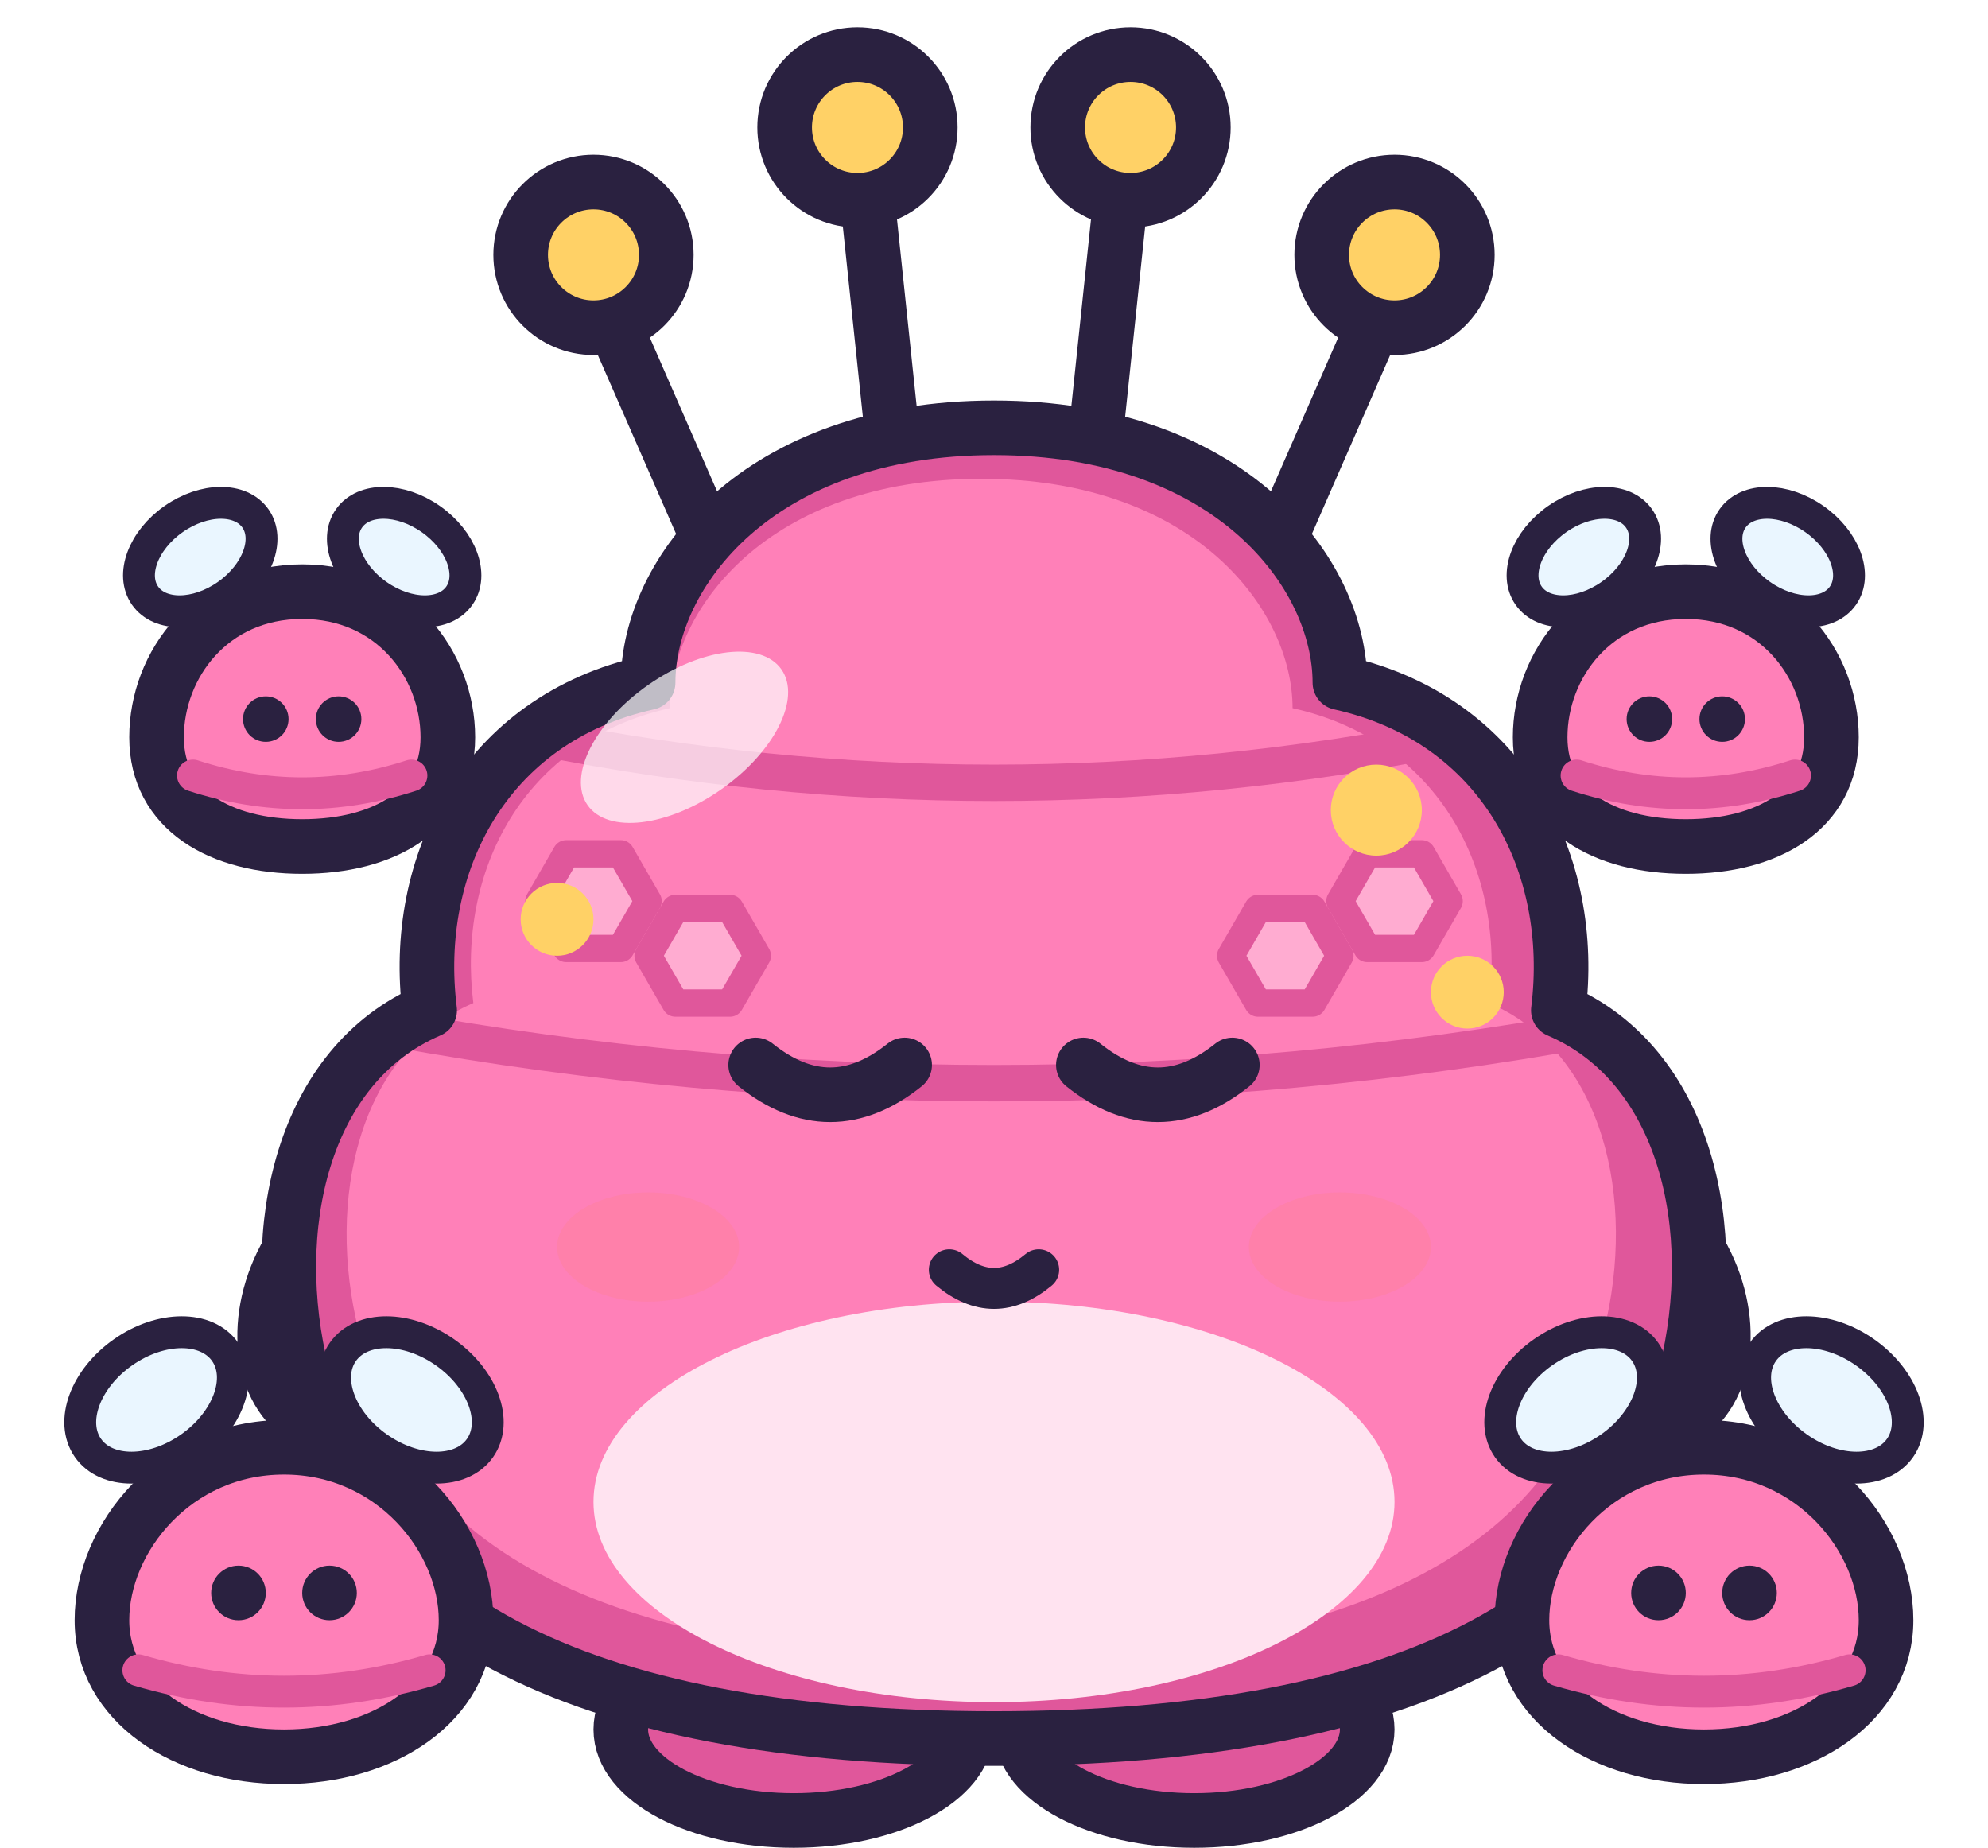
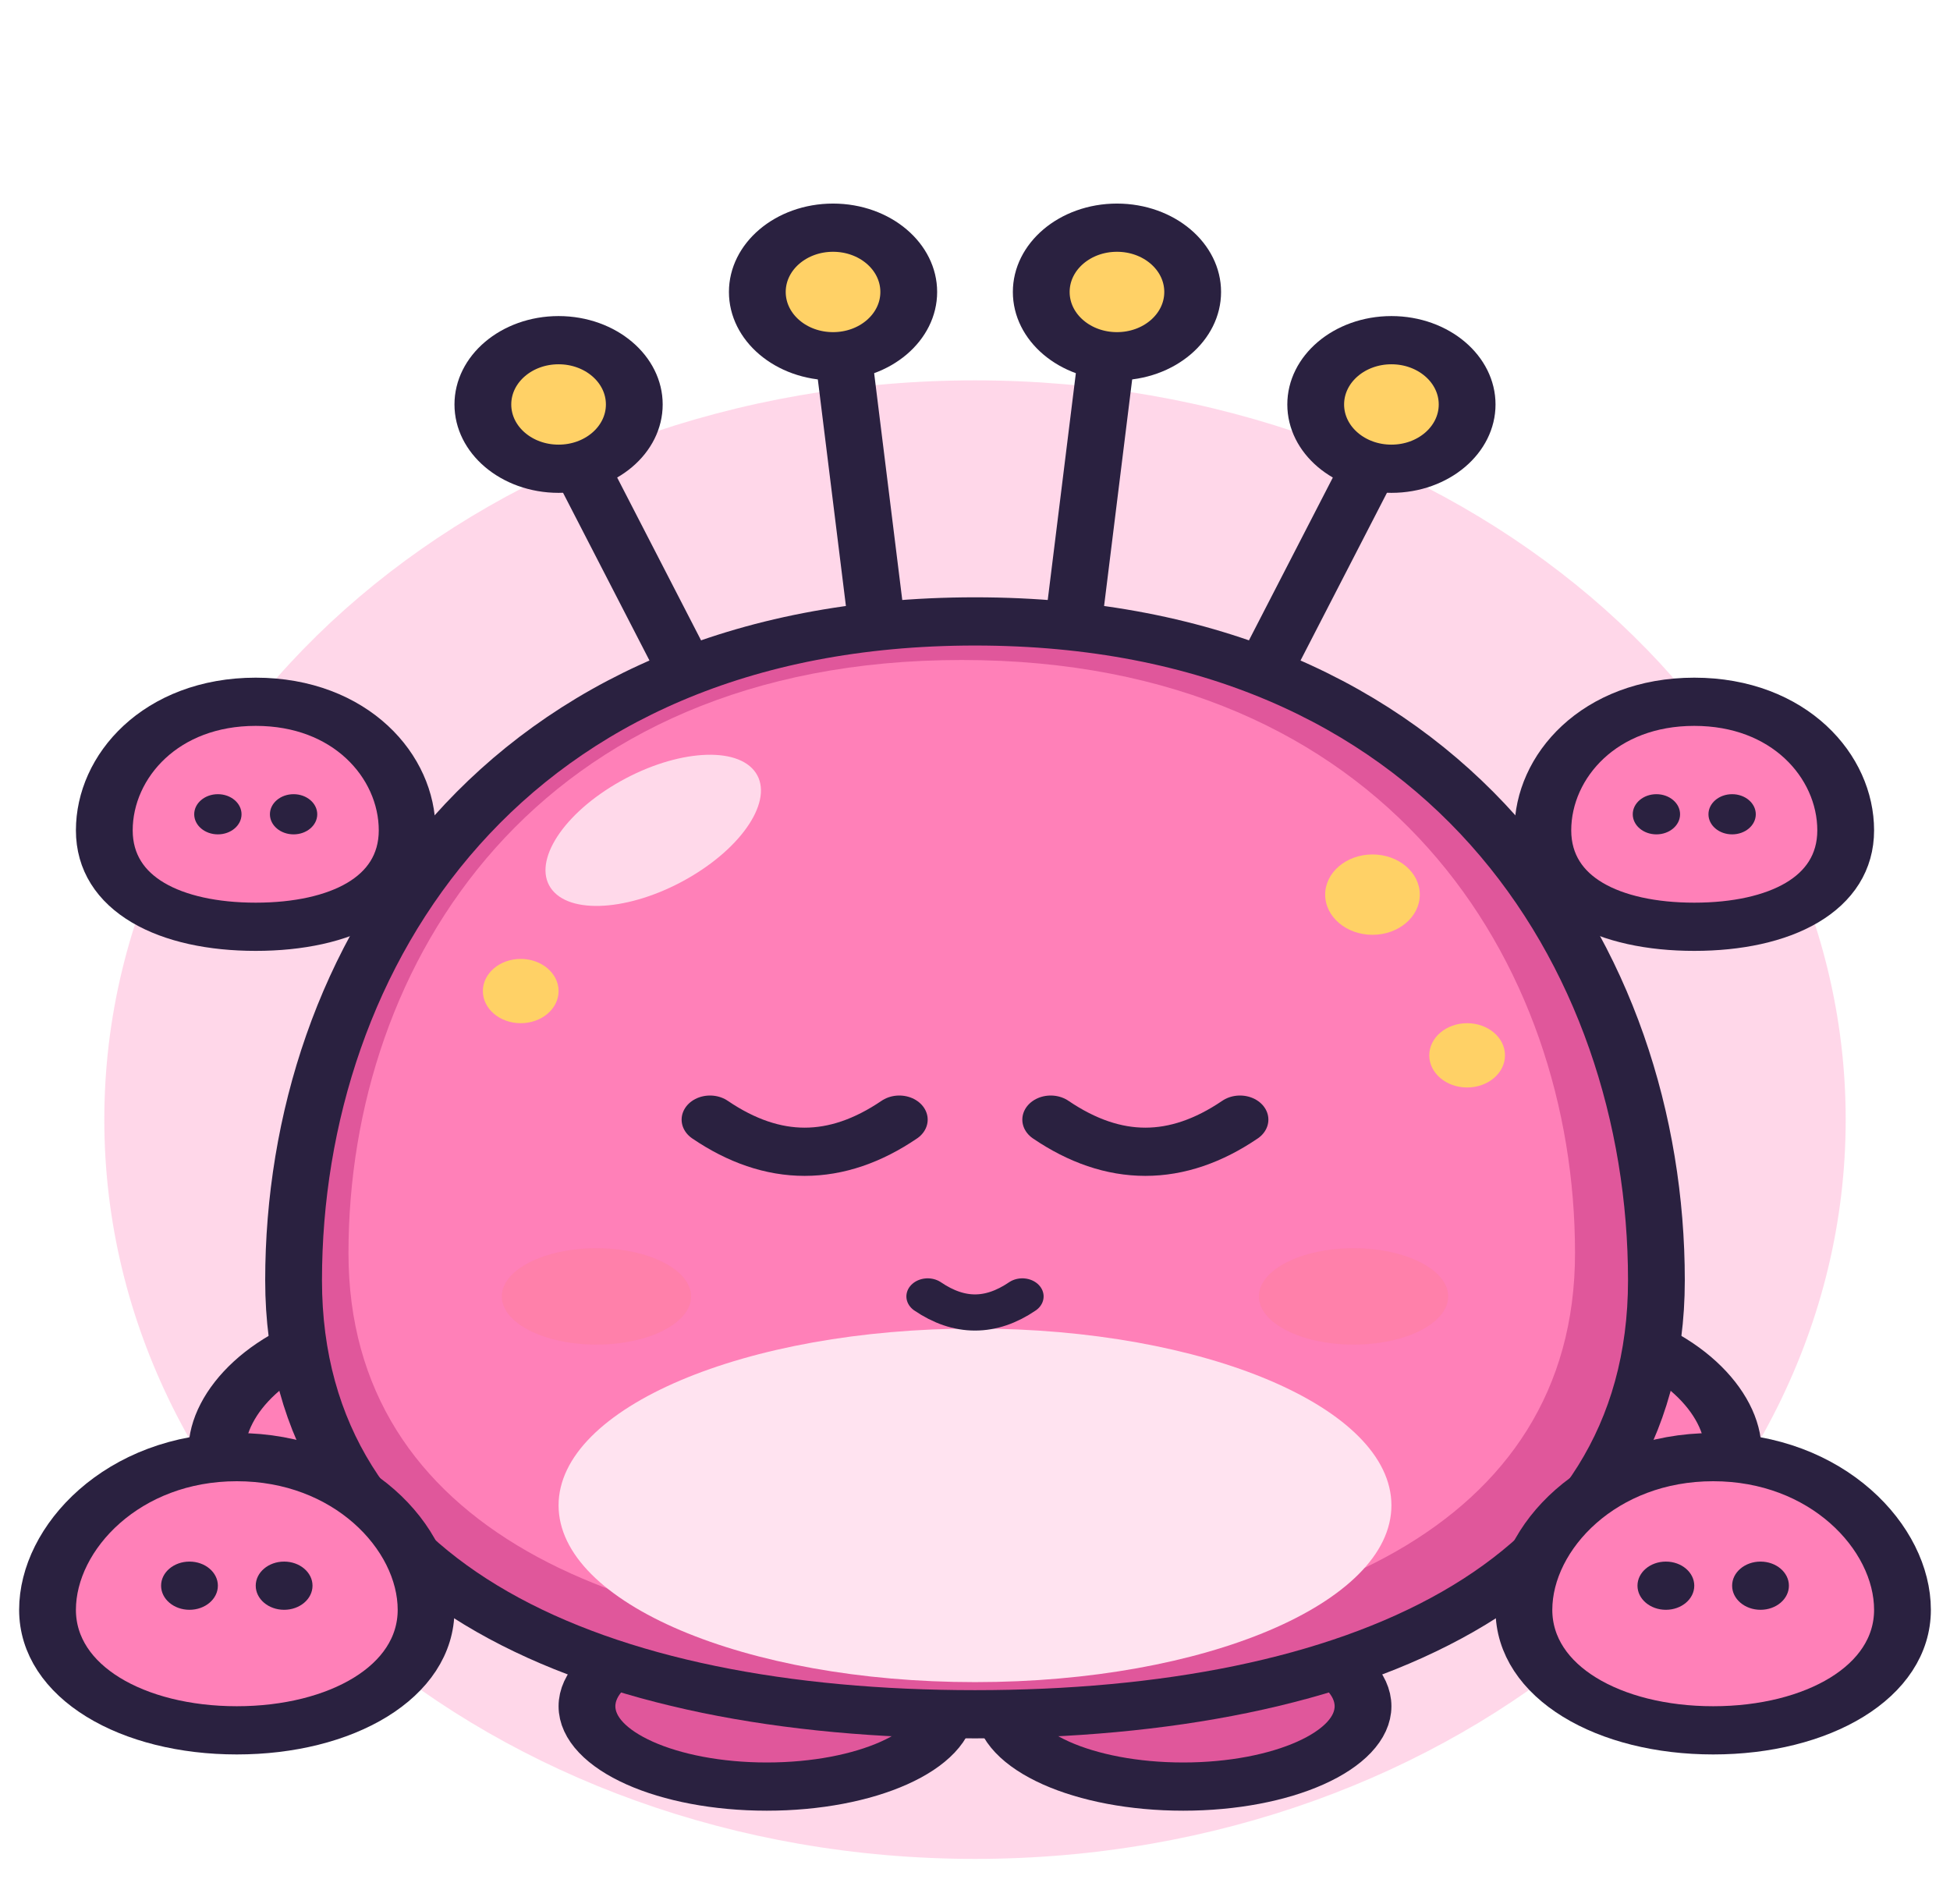
- <svg xmlns="http://www.w3.org/2000/svg" width="1102" height="1024" class="cr" viewBox="-9.2 -5.0 218.4 203.0" aria-label="Legion">
-   <style>.cr { display: block; width: 100%; height: 100%; overflow: visible; }
- .cr .o { stroke: rgb(42, 33, 64); stroke-width: 6; stroke-linejoin: round; stroke-linecap: round; }
- .z70 .o { stroke-width: 8.6; }
- .z72 .o { stroke-width: 8.3; }
- .z86 .o { stroke-width: 7; }
- .cr .o.m { stroke-width: 4.5; }
- .cr .o.thin { stroke-width: 3.5; }
- .cr .ln { fill: none; }
- .cr .k { fill: rgb(42, 33, 64); }
- .cr .w { fill: rgb(255, 255, 255); }
- .cr .ck { fill: rgb(255, 127, 159); opacity: 0.55; }
- .cr .hl { fill: rgb(255, 255, 255); opacity: 0.7; }
- .cr .tl { fill: none; stroke-linecap: round; stroke-linejoin: round; }
- .cr .tl.ink { stroke: rgb(42, 33, 64); }
- .cr .w18 { stroke-width: 18; }
- .cr .w16 { stroke-width: 16; }
- .cr .w14 { stroke-width: 14; }
- .cr .w12 { stroke-width: 12; }
- .cr .w10 { stroke-width: 10; }
- .cr .w9 { stroke-width: 9; }
- .cr .w8 { stroke-width: 8; }
- .cr .w6 { stroke-width: 6; }
- .cr .w4 { stroke-width: 4; }
- .cr .hx { stroke-width: 3; stroke-linejoin: round; }
- .cr .cir { fill: none; stroke-width: 4; stroke-linecap: round; stroke-linejoin: round; }</style>
-   <path class="o ln" d="M72 62 L58 30" />
-   <circle class="o" fill="#ffd166" cx="56" cy="23" r="8" />
-   <path class="o ln" d="M90 54 L86 16" />
-   <circle class="o" fill="#ffd166" cx="85" cy="9" r="8" />
-   <path class="o ln" d="M110 54 L114 16" />
-   <circle class="o" fill="#ffd166" cx="115" cy="9" r="8" />
-   <path class="o ln" d="M128 62 L142 30" />
-   <circle class="o" fill="#ffd166" cx="144" cy="23" r="8" />
-   <ellipse class="o" fill="#e0579b" cx="78" cy="185" rx="19" ry="10" />
-   <ellipse class="o" fill="#e0579b" cx="122" cy="185" rx="19" ry="10" />
-   <ellipse class="o" fill="#ff80b8" cx="32" cy="138" rx="11" ry="15" transform="rotate(30 32 138)" />
-   <ellipse class="o" fill="#ff80b8" cx="168" cy="138" rx="11" ry="15" transform="rotate(-30 168 138)" />
-   <path fill="#e0579b" d="M100 42 C126 42 138 58 138 70 C156 74 164 90 162 106 C176 112 180 130 176 146 C172 172 146 186 100 186 C54 186 28 172 24 146 C20 130 24 112 38 106 C36 90 44 74 62 70 C62 58 74 42 100 42Z" />
-   <path fill="#ff80b8" transform="matrix(.9 0 0 .9 8.6 9.8)" d="M100 42 C126 42 138 58 138 70 C156 74 164 90 162 106 C176 112 180 130 176 146 C172 172 146 186 100 186 C54 186 28 172 24 146 C20 130 24 112 38 106 C36 90 44 74 62 70 C62 58 74 42 100 42Z" />
-   <path class="tl" stroke="#e0579b" stroke-width="4" d="M50 76 Q100 86 150 76" />
-   <path class="tl" stroke="#e0579b" stroke-width="4" d="M34 108 Q100 120 166 108" />
-   <path class="hx" fill="#ffacd1" stroke="#e0579b" d="M62.0 94.0 L59.0 99.2 L53.0 99.2 L50.0 94.0 L53.0 88.8 L59.0 88.8 Z" />
-   <path class="hx" fill="#ffacd1" stroke="#e0579b" d="M74.0 100.0 L71.0 105.2 L65.0 105.2 L62.0 100.0 L65.0 94.8 L71.0 94.8 Z" />
-   <path class="hx" fill="#ffacd1" stroke="#e0579b" d="M150.0 94.0 L147.0 99.2 L141.0 99.2 L138.0 94.0 L141.0 88.8 L147.0 88.8 Z" />
-   <path class="hx" fill="#ffacd1" stroke="#e0579b" d="M138.0 100.0 L135.0 105.2 L129.0 105.2 L126.0 100.0 L129.0 94.8 L135.0 94.8 Z" />
-   <ellipse fill="#ffe3f0" cx="100" cy="160" rx="44" ry="22" />
-   <circle fill="#ffd166" cx="142" cy="84" r="5" />
-   <circle fill="#ffd166" cx="152" cy="104" r="4" />
-   <circle fill="#ffd166" cx="52" cy="96" r="4" />
-   <path class="o ln" d="M100 42 C126 42 138 58 138 70 C156 74 164 90 162 106 C176 112 180 130 176 146 C172 172 146 186 100 186 C54 186 28 172 24 146 C20 130 24 112 38 106 C36 90 44 74 62 70 C62 58 74 42 100 42Z" />
-   <ellipse class="hl" cx="66" cy="76" rx="13" ry="7" transform="rotate(-35 66 76)" />
-   <path class="o ln" d="M73.818 112 Q82 118.545 90.182 112" />
-   <path class="o ln" d="M109.818 112 Q118 118.545 126.182 112" />
-   <ellipse class="ck" cx="62" cy="132" rx="10" ry="6" />
-   <ellipse class="ck" cx="138" cy="132" rx="10" ry="6" />
-   <path class="o ln m" d="M95.091 134.5 Q100 138.591 104.909 134.5" />
-   <ellipse class="o thin" fill="#eaf6ff" cx="12.8" cy="56.2" rx="7.4" ry="5.1" transform="rotate(-35 12.8 56.2)" />
-   <ellipse class="o thin" fill="#eaf6ff" cx="35.2" cy="56.2" rx="7.4" ry="5.1" transform="rotate(35 35.2 56.2)" />
-   <path class="o" fill="#ff80b8" d="M24 60 C34 60 40 68 40 76 C40 84 33 88 24 88 C15 88 8 84 8 76 C8 68 14 60 24 60Z" />
-   <path class="tl" stroke="#e0579b" stroke-width="3.5" d="M12.0 80.2 Q24.0 84.1 36.0 80.2" />
-   <circle class="k" cx="20" cy="74" r="2.5" />
-   <circle class="k" cx="28" cy="74" r="2.5" />
-   <ellipse class="o thin" fill="#eaf6ff" cx="164.8" cy="56.2" rx="7.4" ry="5.1" transform="rotate(-35 164.8 56.2)" />
-   <ellipse class="o thin" fill="#eaf6ff" cx="187.2" cy="56.2" rx="7.4" ry="5.1" transform="rotate(35 187.2 56.2)" />
-   <path class="o" fill="#ff80b8" d="M176 60 C186 60 192 68 192 76 C192 84 185 88 176 88 C167 88 160 84 160 76 C160 68 166 60 176 60Z" />
-   <path class="tl" stroke="#e0579b" stroke-width="3.5" d="M164.0 80.2 Q176.0 84.1 188.0 80.2" />
-   <circle class="k" cx="172" cy="74" r="2.5" />
-   <circle class="k" cx="180" cy="74" r="2.5" />
-   <ellipse class="o thin" fill="#eaf6ff" cx="8.0" cy="148.8" rx="9.2" ry="6.4" transform="rotate(-35 8.0 148.8)" />
-   <ellipse class="o thin" fill="#eaf6ff" cx="36.0" cy="148.8" rx="9.2" ry="6.4" transform="rotate(35 36.0 148.8)" />
-   <path class="o" fill="#ff80b8" d="M22 154 C34 154 42 164 42 173 C42 182 33 188 22 188 C11 188 2 182 2 173 C2 164 10 154 22 154Z" />
-   <path class="tl" stroke="#e0579b" stroke-width="3.5" d="M6.0 178.5 Q22.0 183.2 38.0 178.5" />
-   <circle class="k" cx="17" cy="170" r="3" />
-   <circle class="k" cx="27" cy="170" r="3" />
-   <ellipse class="o thin" fill="#eaf6ff" cx="164.0" cy="148.8" rx="9.2" ry="6.4" transform="rotate(-35 164.0 148.8)" />
-   <ellipse class="o thin" fill="#eaf6ff" cx="192.0" cy="148.8" rx="9.2" ry="6.4" transform="rotate(35 192.0 148.8)" />
-   <path class="o" fill="#ff80b8" d="M178 154 C190 154 198 164 198 173 C198 182 189 188 178 188 C167 188 158 182 158 173 C158 164 166 154 178 154Z" />
-   <path class="tl" stroke="#e0579b" stroke-width="3.5" d="M162.0 178.5 Q178.0 183.2 194.0 178.5" />
-   <circle class="k" cx="173" cy="170" r="3" />
-   <circle class="k" cx="183" cy="170" r="3" />
+ <svg xmlns="http://www.w3.org/2000/svg" class="cr" viewBox="-9.2 -5 218.4 213.2" aria-label="Legion dormindo" height="1024" width="1049">
+   <g transform="matrix(1.06 0 0 .9 -6 19.6)">
+     <circle fill="#ffbddb" opacity=".6" cx="100" cy="112" r="92" stroke="none" />
+     <path class="o ln" d="M72 62 L58 30" fill="none" stroke="rgb(42, 33, 64)" stroke-width="6" stroke-linejoin="round" stroke-linecap="round" />
+     <circle class="o" fill="#ffd166" cx="56" cy="23" r="8" stroke="rgb(42, 33, 64)" stroke-width="6" stroke-linejoin="round" stroke-linecap="round" />
+     <path class="o ln" d="M90 54 L86 16" fill="none" stroke="rgb(42, 33, 64)" stroke-width="6" stroke-linejoin="round" stroke-linecap="round" />
+     <circle class="o" fill="#ffd166" cx="85" cy="9" r="8" stroke="rgb(42, 33, 64)" stroke-width="6" stroke-linejoin="round" stroke-linecap="round" />
+     <path class="o ln" d="M110 54 L114 16" fill="none" stroke="rgb(42, 33, 64)" stroke-width="6" stroke-linejoin="round" stroke-linecap="round" />
+     <circle class="o" fill="#ffd166" cx="115" cy="9" r="8" stroke="rgb(42, 33, 64)" stroke-width="6" stroke-linejoin="round" stroke-linecap="round" />
+     <path class="o ln" d="M128 62 L142 30" fill="none" stroke="rgb(42, 33, 64)" stroke-width="6" stroke-linejoin="round" stroke-linecap="round" />
+     <circle class="o" fill="#ffd166" cx="144" cy="23" r="8" stroke="rgb(42, 33, 64)" stroke-width="6" stroke-linejoin="round" stroke-linecap="round" />
+     <ellipse class="o" fill="#e0579b" cx="78" cy="185" rx="19" ry="10" stroke="rgb(42, 33, 64)" stroke-width="6" stroke-linejoin="round" stroke-linecap="round" />
+     <ellipse class="o" fill="#e0579b" cx="122" cy="185" rx="19" ry="10" stroke="rgb(42, 33, 64)" stroke-width="6" stroke-linejoin="round" stroke-linecap="round" />
+     <ellipse class="o" fill="#ff80b8" cx="34" cy="150" rx="11" ry="15" transform="rotate(60 34 150)" stroke="rgb(42, 33, 64)" stroke-width="6" stroke-linejoin="round" stroke-linecap="round" />
+     <ellipse class="o" fill="#ff80b8" cx="166" cy="150" rx="11" ry="15" transform="rotate(-60 166 150)" stroke="rgb(42, 33, 64)" stroke-width="6" stroke-linejoin="round" stroke-linecap="round" />
+     <path fill="#e0579b" d="M100 50 C150 50 172 92 172 132 C172 170 140 186 100 186 C60 186 28 170 28 132 C28 92 50 50 100 50Z" stroke="none" />
+     <path fill="#ff80b8" transform="matrix(.9 0 0 .9 8.6 9.8)" d="M100 50 C150 50 172 92 172 132 C172 170 140 186 100 186 C60 186 28 170 28 132 C28 92 50 50 100 50Z" stroke="none" />
+     <ellipse fill="#ffe3f0" cx="100" cy="160" rx="44" ry="22" stroke="none" />
+     <circle fill="#ffd166" cx="142" cy="84" r="5" stroke="none" />
+     <circle fill="#ffd166" cx="152" cy="104" r="4" stroke="none" />
+     <circle fill="#ffd166" cx="52" cy="96" r="4" stroke="none" />
+     <path class="o ln" d="M100 50 C150 50 172 92 172 132 C172 170 140 186 100 186 C60 186 28 170 28 132 C28 92 50 50 100 50Z" fill="none" stroke="rgb(42, 33, 64)" stroke-width="6" stroke-linejoin="round" stroke-linecap="round" />
+     <ellipse class="hl" cx="66" cy="76" rx="13" ry="7" transform="rotate(-35 66 76)" fill="rgb(255, 255, 255)" stroke="none" opacity="0.7" />
+     <path class="o ln" d="M72 112 Q82 120 92 112" fill="none" stroke="rgb(42, 33, 64)" stroke-width="6" stroke-linejoin="round" stroke-linecap="round" />
+     <path class="o ln" d="M108 112 Q118 120 128 112" fill="none" stroke="rgb(42, 33, 64)" stroke-width="6" stroke-linejoin="round" stroke-linecap="round" />
+     <path class="o ln m" d="M95 134 Q100 138 105 134" fill="none" stroke="rgb(42, 33, 64)" stroke-width="4.5" stroke-linejoin="round" stroke-linecap="round" />
+     <ellipse class="ck" cx="60" cy="134" rx="10" ry="6" fill="rgb(255, 127, 159)" stroke="none" opacity="0.55" />
+     <ellipse class="ck" cx="140" cy="134" rx="10" ry="6" fill="rgb(255, 127, 159)" stroke="none" opacity="0.55" />
+     <path class="o" fill="#ff80b8" d="M24 60 C34 60 40 68 40 76 C40 84 33 88 24 88 C15 88 8 84 8 76 C8 68 14 60 24 60Z" stroke="rgb(42, 33, 64)" stroke-width="6" stroke-linejoin="round" stroke-linecap="round" />
+     <circle class="k" cx="20" cy="74" r="2.5" fill="rgb(42, 33, 64)" stroke="none" />
+     <circle class="k" cx="28" cy="74" r="2.5" fill="rgb(42, 33, 64)" stroke="none" />
+     <path class="o" fill="#ff80b8" d="M176 60 C186 60 192 68 192 76 C192 84 185 88 176 88 C167 88 160 84 160 76 C160 68 166 60 176 60Z" stroke="rgb(42, 33, 64)" stroke-width="6" stroke-linejoin="round" stroke-linecap="round" />
+     <circle class="k" cx="172" cy="74" r="2.5" fill="rgb(42, 33, 64)" stroke="none" />
+     <circle class="k" cx="180" cy="74" r="2.5" fill="rgb(42, 33, 64)" stroke="none" />
+     <path class="o" fill="#ff80b8" d="M22 154 C34 154 42 164 42 173 C42 182 33 188 22 188 C11 188 2 182 2 173 C2 164 10 154 22 154Z" stroke="rgb(42, 33, 64)" stroke-width="6" stroke-linejoin="round" stroke-linecap="round" />
+     <circle class="k" cx="17" cy="170" r="3" fill="rgb(42, 33, 64)" stroke="none" />
+     <circle class="k" cx="27" cy="170" r="3" fill="rgb(42, 33, 64)" stroke="none" />
+     <path class="o" fill="#ff80b8" d="M178 154 C190 154 198 164 198 173 C198 182 189 188 178 188 C167 188 158 182 158 173 C158 164 166 154 178 154Z" stroke="rgb(42, 33, 64)" stroke-width="6" stroke-linejoin="round" stroke-linecap="round" />
+     <circle class="k" cx="173" cy="170" r="3" fill="rgb(42, 33, 64)" stroke="none" />
+     <circle class="k" cx="183" cy="170" r="3" fill="rgb(42, 33, 64)" stroke="none" />
+   </g>
</svg>
